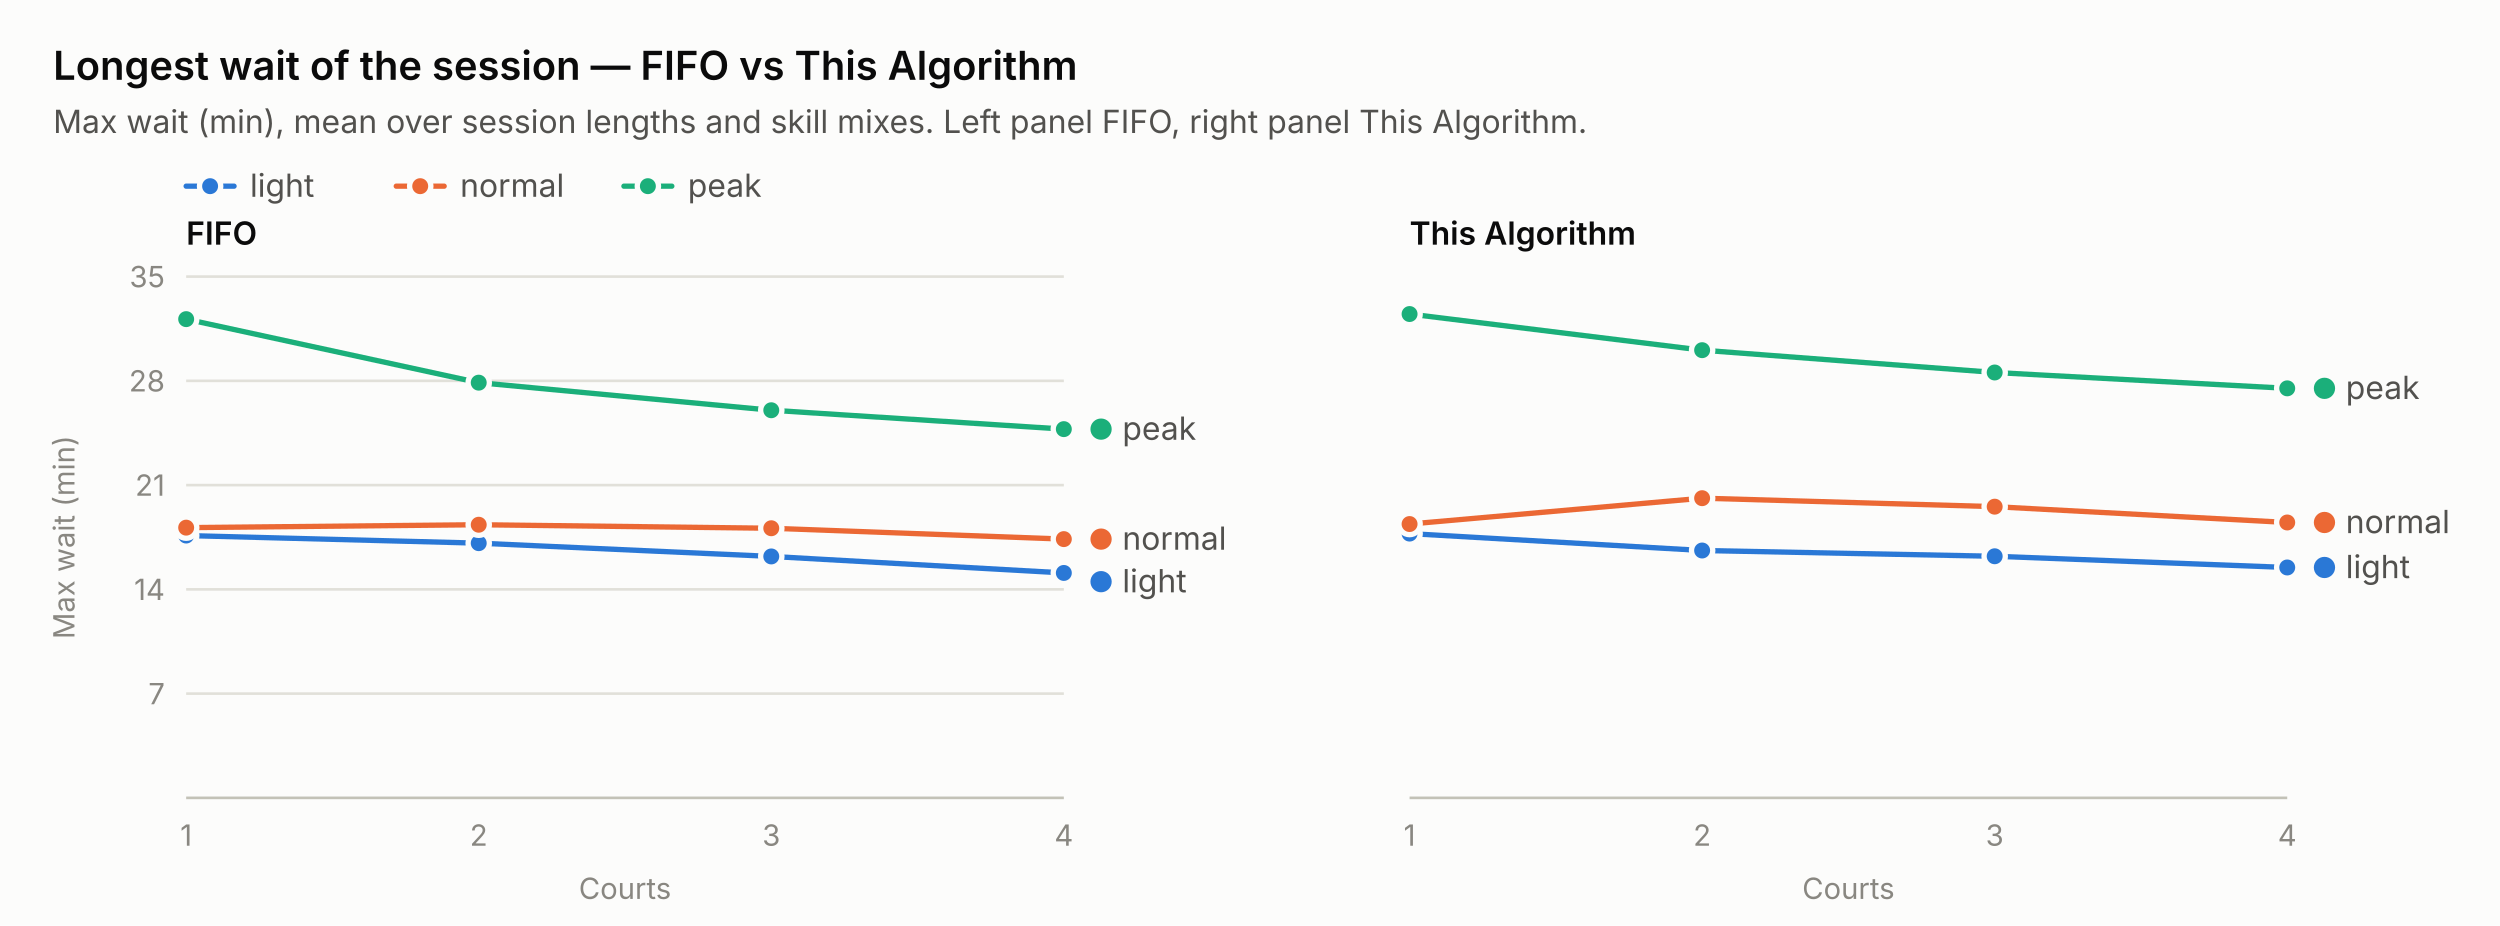
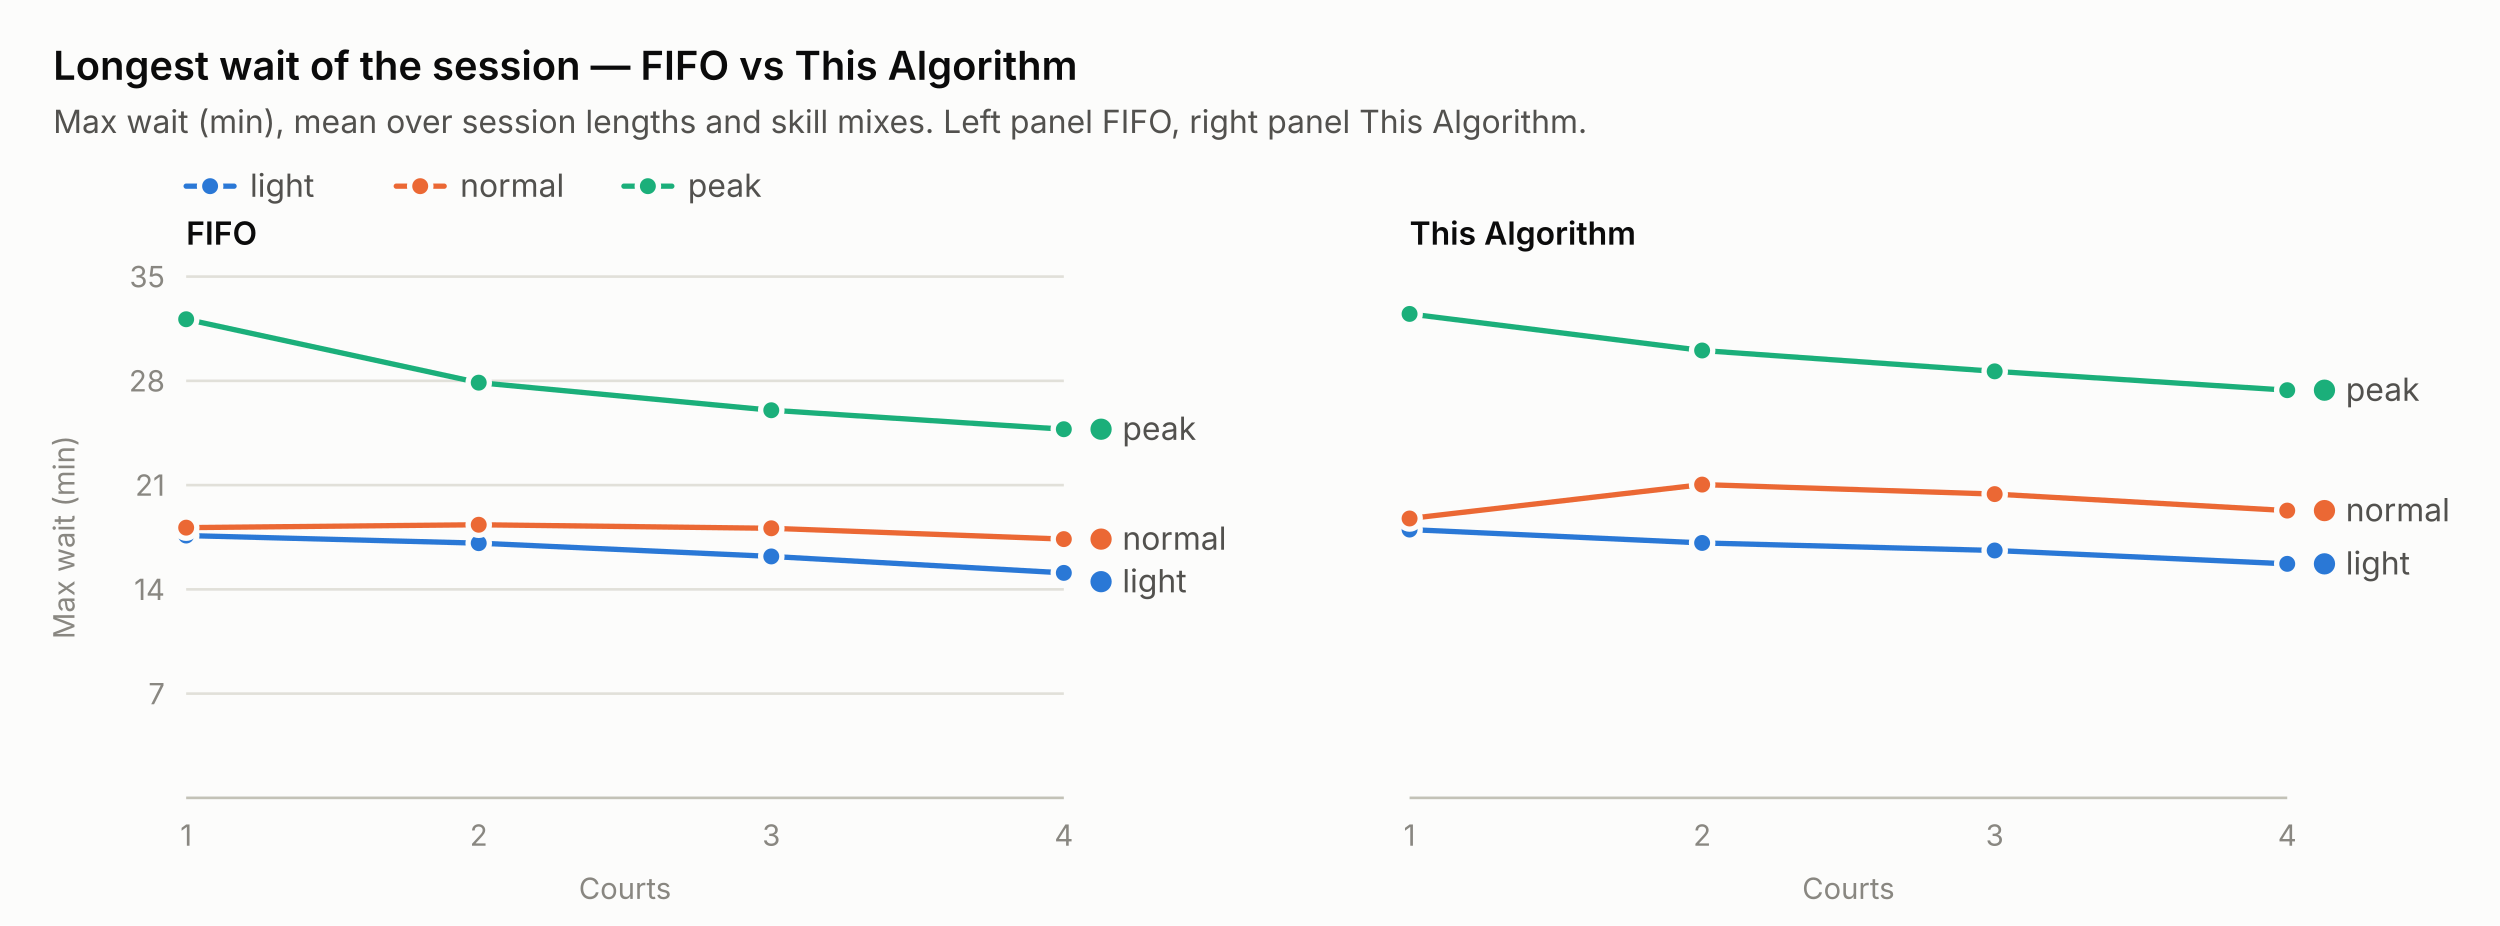
<svg xmlns="http://www.w3.org/2000/svg" width="940" height="348" viewBox="0 0 940 348" role="img" aria-label="Longest wait of the session — FIFO vs This Algorithm">
  <rect width="940" height="348" fill="#fcfcfb" />
  <text x="20" y="30" font-family="system-ui,-apple-system,&quot;Segoe UI&quot;,sans-serif" font-size="15" font-weight="600" fill="#0b0b0b">Longest wait of the session — FIFO vs This Algorithm</text>
  <text x="20" y="50" font-family="system-ui,-apple-system,&quot;Segoe UI&quot;,sans-serif" font-size="12" fill="#52514e">Max wait (min), mean over session lengths and skill mixes. Left panel FIFO, right panel This Algorithm.</text>
  <line x1="70" y1="70" x2="88" y2="70" stroke="#2a78d6" stroke-width="2" stroke-linecap="round" />
  <circle cx="79" cy="70" r="4" fill="#2a78d6" stroke="#fcfcfb" stroke-width="2" />
  <text x="94" y="74" font-family="system-ui,-apple-system,&quot;Segoe UI&quot;,sans-serif" font-size="12" fill="#52514e">light</text>
  <line x1="149" y1="70" x2="167" y2="70" stroke="#eb6834" stroke-width="2" stroke-linecap="round" />
  <circle cx="158" cy="70" r="4" fill="#eb6834" stroke="#fcfcfb" stroke-width="2" />
  <text x="173" y="74" font-family="system-ui,-apple-system,&quot;Segoe UI&quot;,sans-serif" font-size="12" fill="#52514e">normal</text>
  <line x1="234.6" y1="70" x2="252.6" y2="70" stroke="#1baf7a" stroke-width="2" stroke-linecap="round" />
  <circle cx="243.6" cy="70" r="4" fill="#1baf7a" stroke="#fcfcfb" stroke-width="2" />
  <text x="258.6" y="74" font-family="system-ui,-apple-system,&quot;Segoe UI&quot;,sans-serif" font-size="12" fill="#52514e">peak</text>
  <line x1="70" y1="260.8" x2="400" y2="260.8" stroke="#e1e0d9" stroke-width="1" />
  <text x="62" y="264.8" text-anchor="end" font-family="system-ui,-apple-system,&quot;Segoe UI&quot;,sans-serif" font-size="11" fill="#898781">7</text>
  <line x1="70" y1="221.6" x2="400" y2="221.6" stroke="#e1e0d9" stroke-width="1" />
  <text x="62" y="225.6" text-anchor="end" font-family="system-ui,-apple-system,&quot;Segoe UI&quot;,sans-serif" font-size="11" fill="#898781">14</text>
  <line x1="70" y1="182.4" x2="400" y2="182.4" stroke="#e1e0d9" stroke-width="1" />
  <text x="62" y="186.4" text-anchor="end" font-family="system-ui,-apple-system,&quot;Segoe UI&quot;,sans-serif" font-size="11" fill="#898781">21</text>
  <line x1="70" y1="143.2" x2="400" y2="143.2" stroke="#e1e0d9" stroke-width="1" />
  <text x="62" y="147.2" text-anchor="end" font-family="system-ui,-apple-system,&quot;Segoe UI&quot;,sans-serif" font-size="11" fill="#898781">28</text>
  <line x1="70" y1="104" x2="400" y2="104" stroke="#e1e0d9" stroke-width="1" />
  <text x="62" y="108" text-anchor="end" font-family="system-ui,-apple-system,&quot;Segoe UI&quot;,sans-serif" font-size="11" fill="#898781">35</text>
  <text x="28" y="202" font-family="system-ui,-apple-system,&quot;Segoe UI&quot;,sans-serif" font-size="11" fill="#898781" transform="rotate(-90 28 202)" text-anchor="middle">Max wait (min)</text>
  <text x="70" y="92" font-family="system-ui,-apple-system,&quot;Segoe UI&quot;,sans-serif" font-size="12" font-weight="600" fill="#0b0b0b">FIFO</text>
  <line x1="70" y1="300" x2="400" y2="300" stroke="#c3c2b7" stroke-width="1" />
  <text x="70" y="318" text-anchor="middle" font-family="system-ui,-apple-system,&quot;Segoe UI&quot;,sans-serif" font-size="11" fill="#898781">1</text>
  <text x="180" y="318" text-anchor="middle" font-family="system-ui,-apple-system,&quot;Segoe UI&quot;,sans-serif" font-size="11" fill="#898781">2</text>
  <text x="290" y="318" text-anchor="middle" font-family="system-ui,-apple-system,&quot;Segoe UI&quot;,sans-serif" font-size="11" fill="#898781">3</text>
  <text x="400" y="318" text-anchor="middle" font-family="system-ui,-apple-system,&quot;Segoe UI&quot;,sans-serif" font-size="11" fill="#898781">4</text>
-   <path d="M70,201.364 L180,204.23 L290,209.22 L400,215.427" fill="none" stroke="#2a78d6" stroke-width="2" stroke-linecap="round" stroke-linejoin="round" />
+   <path d="M70,201.364 L180,204.23 L290,209.22 L400,215.404" fill="none" stroke="#2a78d6" stroke-width="2" stroke-linecap="round" stroke-linejoin="round" />
  <circle cx="70" cy="201.364" r="4" fill="#2a78d6" stroke="#fcfcfb" stroke-width="2" />
  <circle cx="180" cy="204.23" r="4" fill="#2a78d6" stroke="#fcfcfb" stroke-width="2" />
  <circle cx="290" cy="209.22" r="4" fill="#2a78d6" stroke="#fcfcfb" stroke-width="2" />
-   <circle cx="400" cy="215.427" r="4" fill="#2a78d6" stroke="#fcfcfb" stroke-width="2" />
-   <path d="M70,198.396 L180,197.3 L290,198.621 L400,202.707" fill="none" stroke="#eb6834" stroke-width="2" stroke-linecap="round" stroke-linejoin="round" />
+   <circle cx="400" cy="215.404" r="4" fill="#2a78d6" stroke="#fcfcfb" stroke-width="2" />
+   <path d="M70,198.396 L180,197.306 L290,198.636 L400,202.707" fill="none" stroke="#eb6834" stroke-width="2" stroke-linecap="round" stroke-linejoin="round" />
  <circle cx="70" cy="198.396" r="4" fill="#eb6834" stroke="#fcfcfb" stroke-width="2" />
-   <circle cx="180" cy="197.3" r="4" fill="#eb6834" stroke="#fcfcfb" stroke-width="2" />
-   <circle cx="290" cy="198.621" r="4" fill="#eb6834" stroke="#fcfcfb" stroke-width="2" />
+   <circle cx="180" cy="197.306" r="4" fill="#eb6834" stroke="#fcfcfb" stroke-width="2" />
+   <circle cx="290" cy="198.636" r="4" fill="#eb6834" stroke="#fcfcfb" stroke-width="2" />
  <circle cx="400" cy="202.707" r="4" fill="#eb6834" stroke="#fcfcfb" stroke-width="2" />
-   <path d="M70,119.996 L180,143.882 L290,154.253 L400,161.354" fill="none" stroke="#1baf7a" stroke-width="2" stroke-linecap="round" stroke-linejoin="round" />
-   <circle cx="70" cy="119.996" r="4" fill="#1baf7a" stroke="#fcfcfb" stroke-width="2" />
+   <path d="M70,120.037 L180,143.882 L290,154.253 L400,161.386" fill="none" stroke="#1baf7a" stroke-width="2" stroke-linecap="round" stroke-linejoin="round" />
+   <circle cx="70" cy="120.037" r="4" fill="#1baf7a" stroke="#fcfcfb" stroke-width="2" />
  <circle cx="180" cy="143.882" r="4" fill="#1baf7a" stroke="#fcfcfb" stroke-width="2" />
  <circle cx="290" cy="154.253" r="4" fill="#1baf7a" stroke="#fcfcfb" stroke-width="2" />
-   <circle cx="400" cy="161.354" r="4" fill="#1baf7a" stroke="#fcfcfb" stroke-width="2" />
-   <circle cx="414" cy="161.354" r="4" fill="#1baf7a" />
-   <text x="422" y="165.354" font-family="system-ui,-apple-system,&quot;Segoe UI&quot;,sans-serif" font-size="12" fill="#52514e">peak</text>
+   <circle cx="400" cy="161.386" r="4" fill="#1baf7a" stroke="#fcfcfb" stroke-width="2" />
+   <circle cx="414" cy="161.386" r="4" fill="#1baf7a" />
+   <text x="422" y="165.386" font-family="system-ui,-apple-system,&quot;Segoe UI&quot;,sans-serif" font-size="12" fill="#52514e">peak</text>
  <circle cx="414" cy="202.707" r="4" fill="#eb6834" />
  <text x="422" y="206.707" font-family="system-ui,-apple-system,&quot;Segoe UI&quot;,sans-serif" font-size="12" fill="#52514e">normal</text>
  <circle cx="414" cy="218.707" r="4" fill="#2a78d6" />
  <text x="422" y="222.707" font-family="system-ui,-apple-system,&quot;Segoe UI&quot;,sans-serif" font-size="12" fill="#52514e">light</text>
  <text x="530" y="92" font-family="system-ui,-apple-system,&quot;Segoe UI&quot;,sans-serif" font-size="12" font-weight="600" fill="#0b0b0b">This Algorithm</text>
  <line x1="530" y1="300" x2="860" y2="300" stroke="#c3c2b7" stroke-width="1" />
  <text x="530" y="318" text-anchor="middle" font-family="system-ui,-apple-system,&quot;Segoe UI&quot;,sans-serif" font-size="11" fill="#898781">1</text>
  <text x="640" y="318" text-anchor="middle" font-family="system-ui,-apple-system,&quot;Segoe UI&quot;,sans-serif" font-size="11" fill="#898781">2</text>
  <text x="750" y="318" text-anchor="middle" font-family="system-ui,-apple-system,&quot;Segoe UI&quot;,sans-serif" font-size="11" fill="#898781">3</text>
  <text x="860" y="318" text-anchor="middle" font-family="system-ui,-apple-system,&quot;Segoe UI&quot;,sans-serif" font-size="11" fill="#898781">4</text>
-   <path d="M530,200.627 L640,206.991 L750,209.156 L860,213.37" fill="none" stroke="#2a78d6" stroke-width="2" stroke-linecap="round" stroke-linejoin="round" />
-   <circle cx="530" cy="200.627" r="4" fill="#2a78d6" stroke="#fcfcfb" stroke-width="2" />
-   <circle cx="640" cy="206.991" r="4" fill="#2a78d6" stroke="#fcfcfb" stroke-width="2" />
-   <circle cx="750" cy="209.156" r="4" fill="#2a78d6" stroke="#fcfcfb" stroke-width="2" />
-   <circle cx="860" cy="213.37" r="4" fill="#2a78d6" stroke="#fcfcfb" stroke-width="2" />
-   <path d="M530,197.04 L640,187.317 L750,190.509 L860,196.453" fill="none" stroke="#eb6834" stroke-width="2" stroke-linecap="round" stroke-linejoin="round" />
-   <circle cx="530" cy="197.04" r="4" fill="#eb6834" stroke="#fcfcfb" stroke-width="2" />
-   <circle cx="640" cy="187.317" r="4" fill="#eb6834" stroke="#fcfcfb" stroke-width="2" />
-   <circle cx="750" cy="190.509" r="4" fill="#eb6834" stroke="#fcfcfb" stroke-width="2" />
-   <circle cx="860" cy="196.453" r="4" fill="#eb6834" stroke="#fcfcfb" stroke-width="2" />
-   <path d="M530,118.075 L640,131.667 L750,140.057 L860,146.016" fill="none" stroke="#1baf7a" stroke-width="2" stroke-linecap="round" stroke-linejoin="round" />
-   <circle cx="530" cy="118.075" r="4" fill="#1baf7a" stroke="#fcfcfb" stroke-width="2" />
-   <circle cx="640" cy="131.667" r="4" fill="#1baf7a" stroke="#fcfcfb" stroke-width="2" />
-   <circle cx="750" cy="140.057" r="4" fill="#1baf7a" stroke="#fcfcfb" stroke-width="2" />
-   <circle cx="860" cy="146.016" r="4" fill="#1baf7a" stroke="#fcfcfb" stroke-width="2" />
-   <circle cx="874" cy="146.016" r="4" fill="#1baf7a" />
-   <text x="882" y="150.016" font-family="system-ui,-apple-system,&quot;Segoe UI&quot;,sans-serif" font-size="12" fill="#52514e">peak</text>
-   <circle cx="874" cy="196.453" r="4" fill="#eb6834" />
-   <text x="882" y="200.453" font-family="system-ui,-apple-system,&quot;Segoe UI&quot;,sans-serif" font-size="12" fill="#52514e">normal</text>
-   <circle cx="874" cy="213.37" r="4" fill="#2a78d6" />
-   <text x="882" y="217.37" font-family="system-ui,-apple-system,&quot;Segoe UI&quot;,sans-serif" font-size="12" fill="#52514e">light</text>
+   <path d="M530,199.116 L640,204.147 L750,206.982 L860,212.008" fill="none" stroke="#2a78d6" stroke-width="2" stroke-linecap="round" stroke-linejoin="round" />
+   <circle cx="530" cy="199.116" r="4" fill="#2a78d6" stroke="#fcfcfb" stroke-width="2" />
+   <circle cx="640" cy="204.147" r="4" fill="#2a78d6" stroke="#fcfcfb" stroke-width="2" />
+   <circle cx="750" cy="206.982" r="4" fill="#2a78d6" stroke="#fcfcfb" stroke-width="2" />
+   <circle cx="860" cy="212.008" r="4" fill="#2a78d6" stroke="#fcfcfb" stroke-width="2" />
+   <path d="M530,194.952 L640,182.205 L750,185.781 L860,191.983" fill="none" stroke="#eb6834" stroke-width="2" stroke-linecap="round" stroke-linejoin="round" />
+   <circle cx="530" cy="194.952" r="4" fill="#eb6834" stroke="#fcfcfb" stroke-width="2" />
+   <circle cx="640" cy="182.205" r="4" fill="#eb6834" stroke="#fcfcfb" stroke-width="2" />
+   <circle cx="750" cy="185.781" r="4" fill="#eb6834" stroke="#fcfcfb" stroke-width="2" />
+   <circle cx="860" cy="191.983" r="4" fill="#eb6834" stroke="#fcfcfb" stroke-width="2" />
+   <path d="M530,118.034 L640,131.786 L750,139.625 L860,146.711" fill="none" stroke="#1baf7a" stroke-width="2" stroke-linecap="round" stroke-linejoin="round" />
+   <circle cx="530" cy="118.034" r="4" fill="#1baf7a" stroke="#fcfcfb" stroke-width="2" />
+   <circle cx="640" cy="131.786" r="4" fill="#1baf7a" stroke="#fcfcfb" stroke-width="2" />
+   <circle cx="750" cy="139.625" r="4" fill="#1baf7a" stroke="#fcfcfb" stroke-width="2" />
+   <circle cx="860" cy="146.711" r="4" fill="#1baf7a" stroke="#fcfcfb" stroke-width="2" />
+   <circle cx="874" cy="146.711" r="4" fill="#1baf7a" />
+   <text x="882" y="150.711" font-family="system-ui,-apple-system,&quot;Segoe UI&quot;,sans-serif" font-size="12" fill="#52514e">peak</text>
+   <circle cx="874" cy="191.983" r="4" fill="#eb6834" />
+   <text x="882" y="195.983" font-family="system-ui,-apple-system,&quot;Segoe UI&quot;,sans-serif" font-size="12" fill="#52514e">normal</text>
+   <circle cx="874" cy="212.008" r="4" fill="#2a78d6" />
+   <text x="882" y="216.008" font-family="system-ui,-apple-system,&quot;Segoe UI&quot;,sans-serif" font-size="12" fill="#52514e">light</text>
  <text x="235" y="338" text-anchor="middle" font-family="system-ui,-apple-system,&quot;Segoe UI&quot;,sans-serif" font-size="11" fill="#898781">Courts</text>
  <text x="695" y="338" text-anchor="middle" font-family="system-ui,-apple-system,&quot;Segoe UI&quot;,sans-serif" font-size="11" fill="#898781">Courts</text>
</svg>
